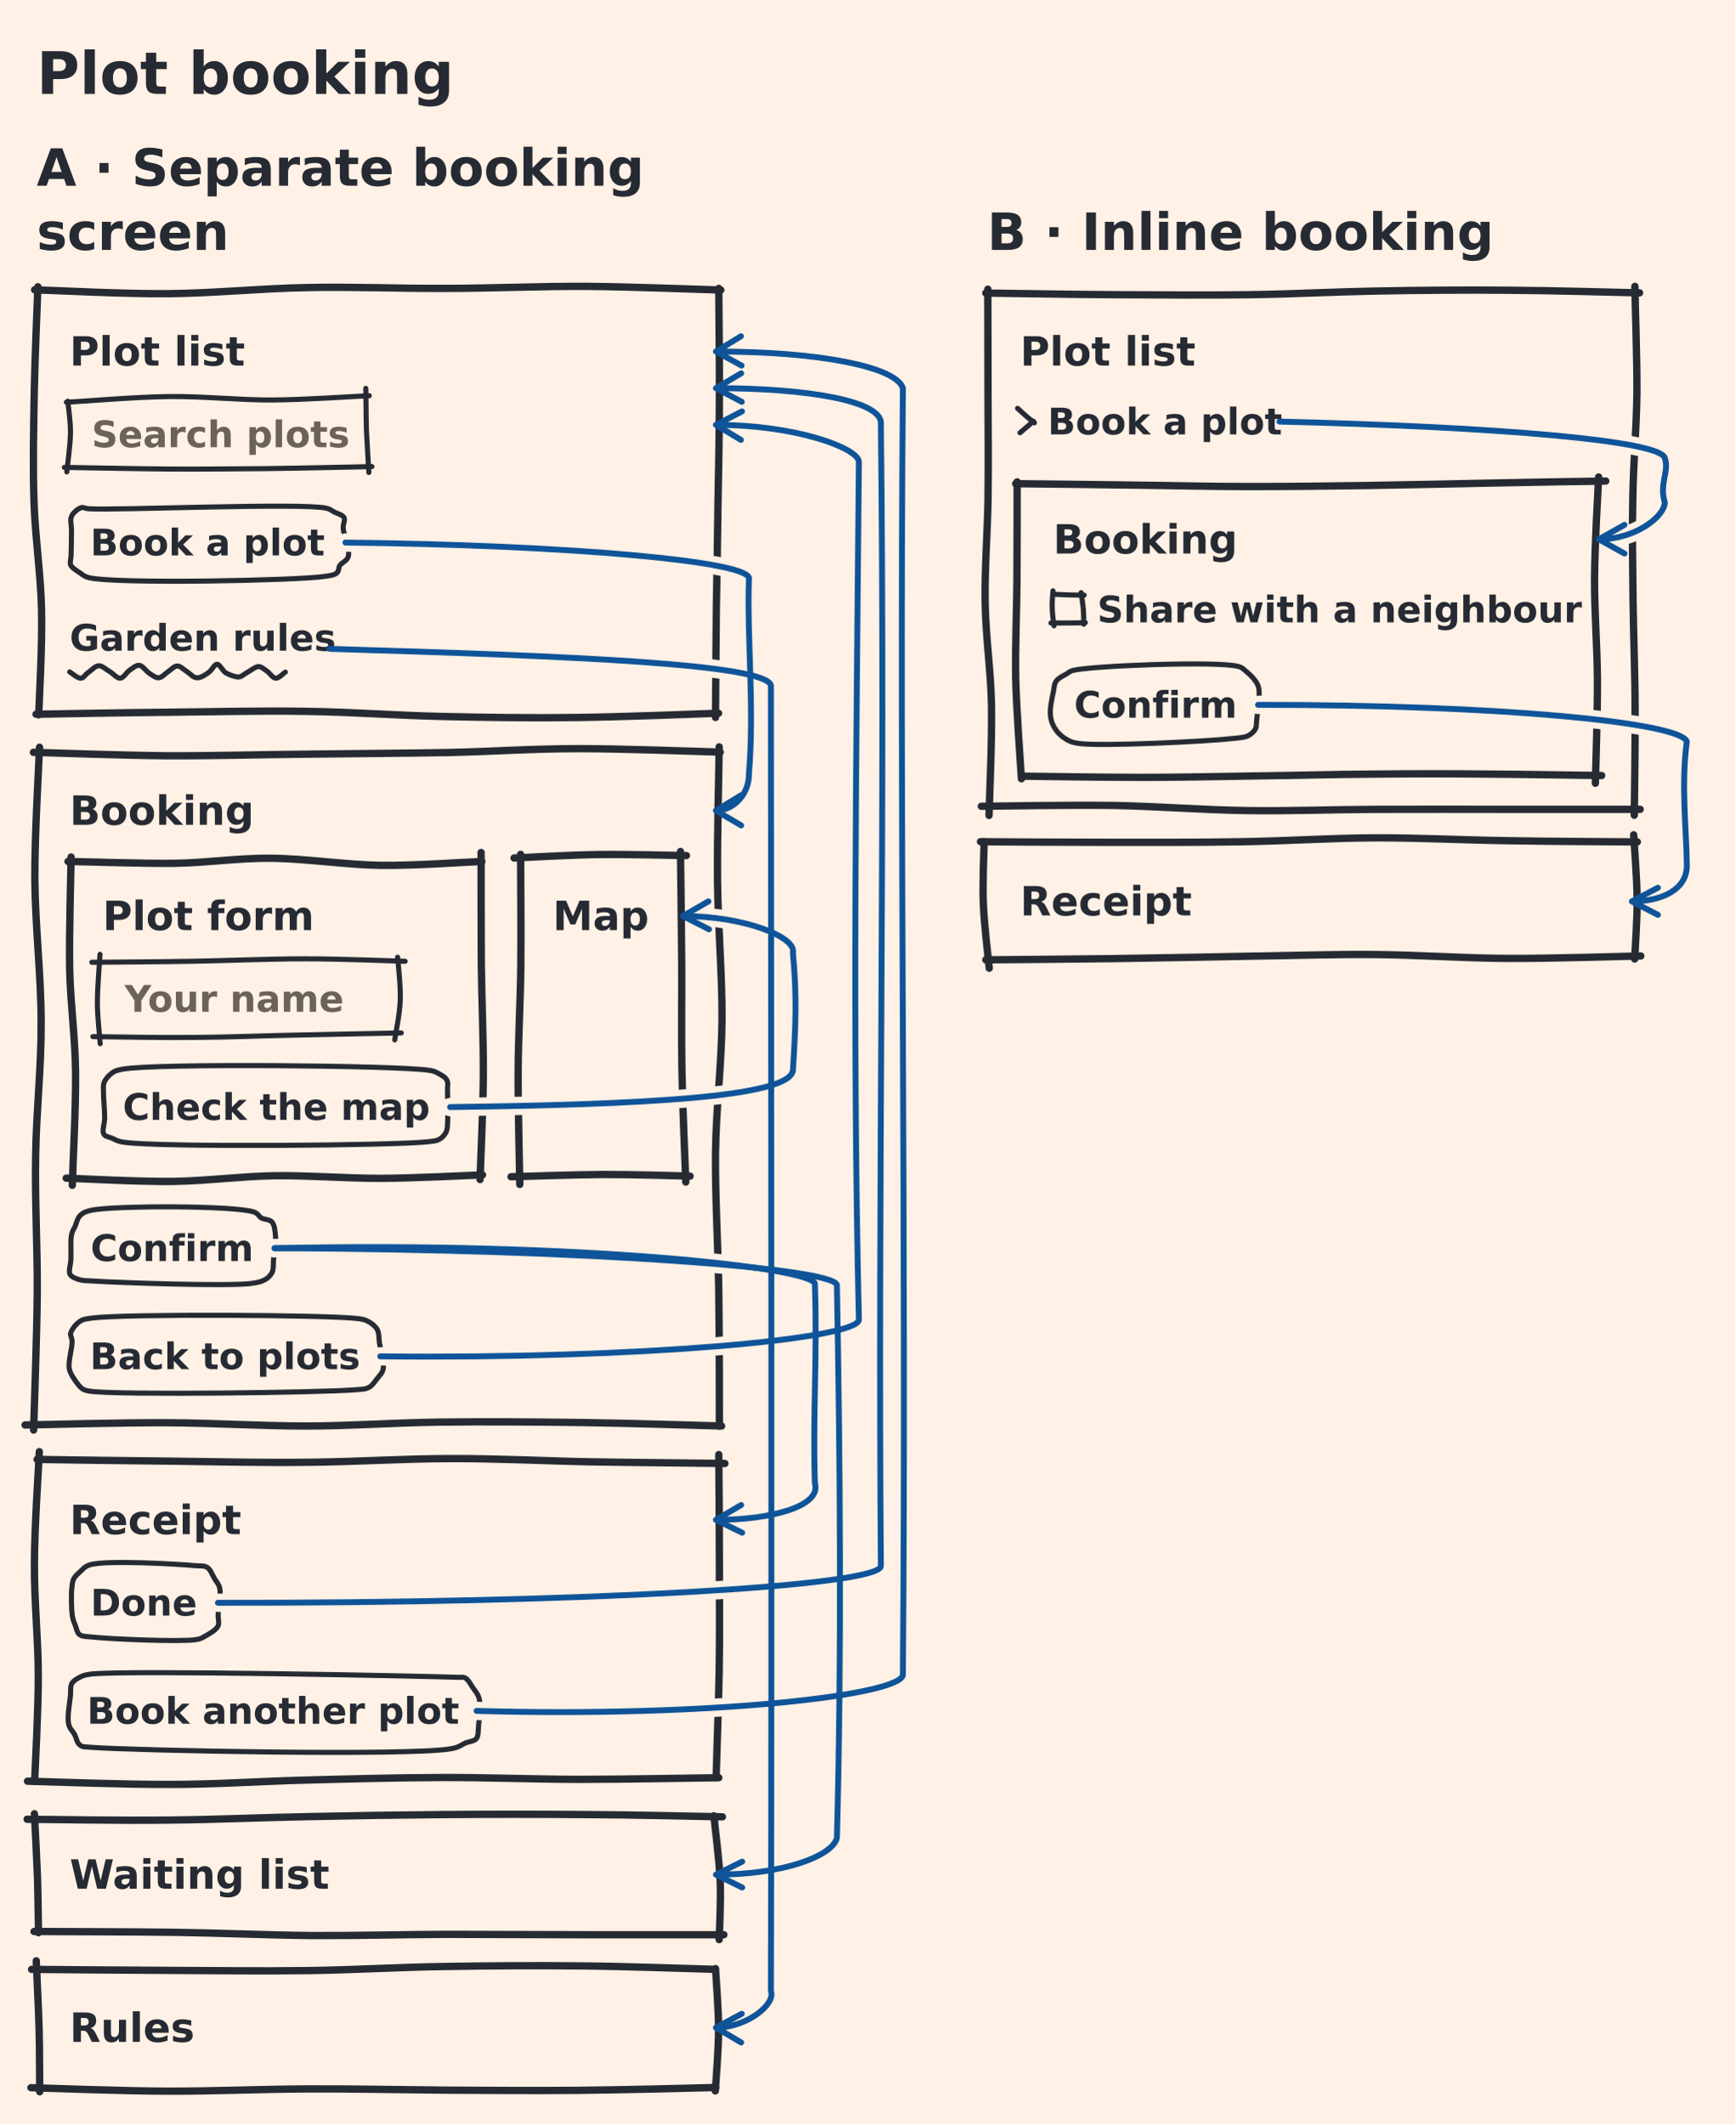
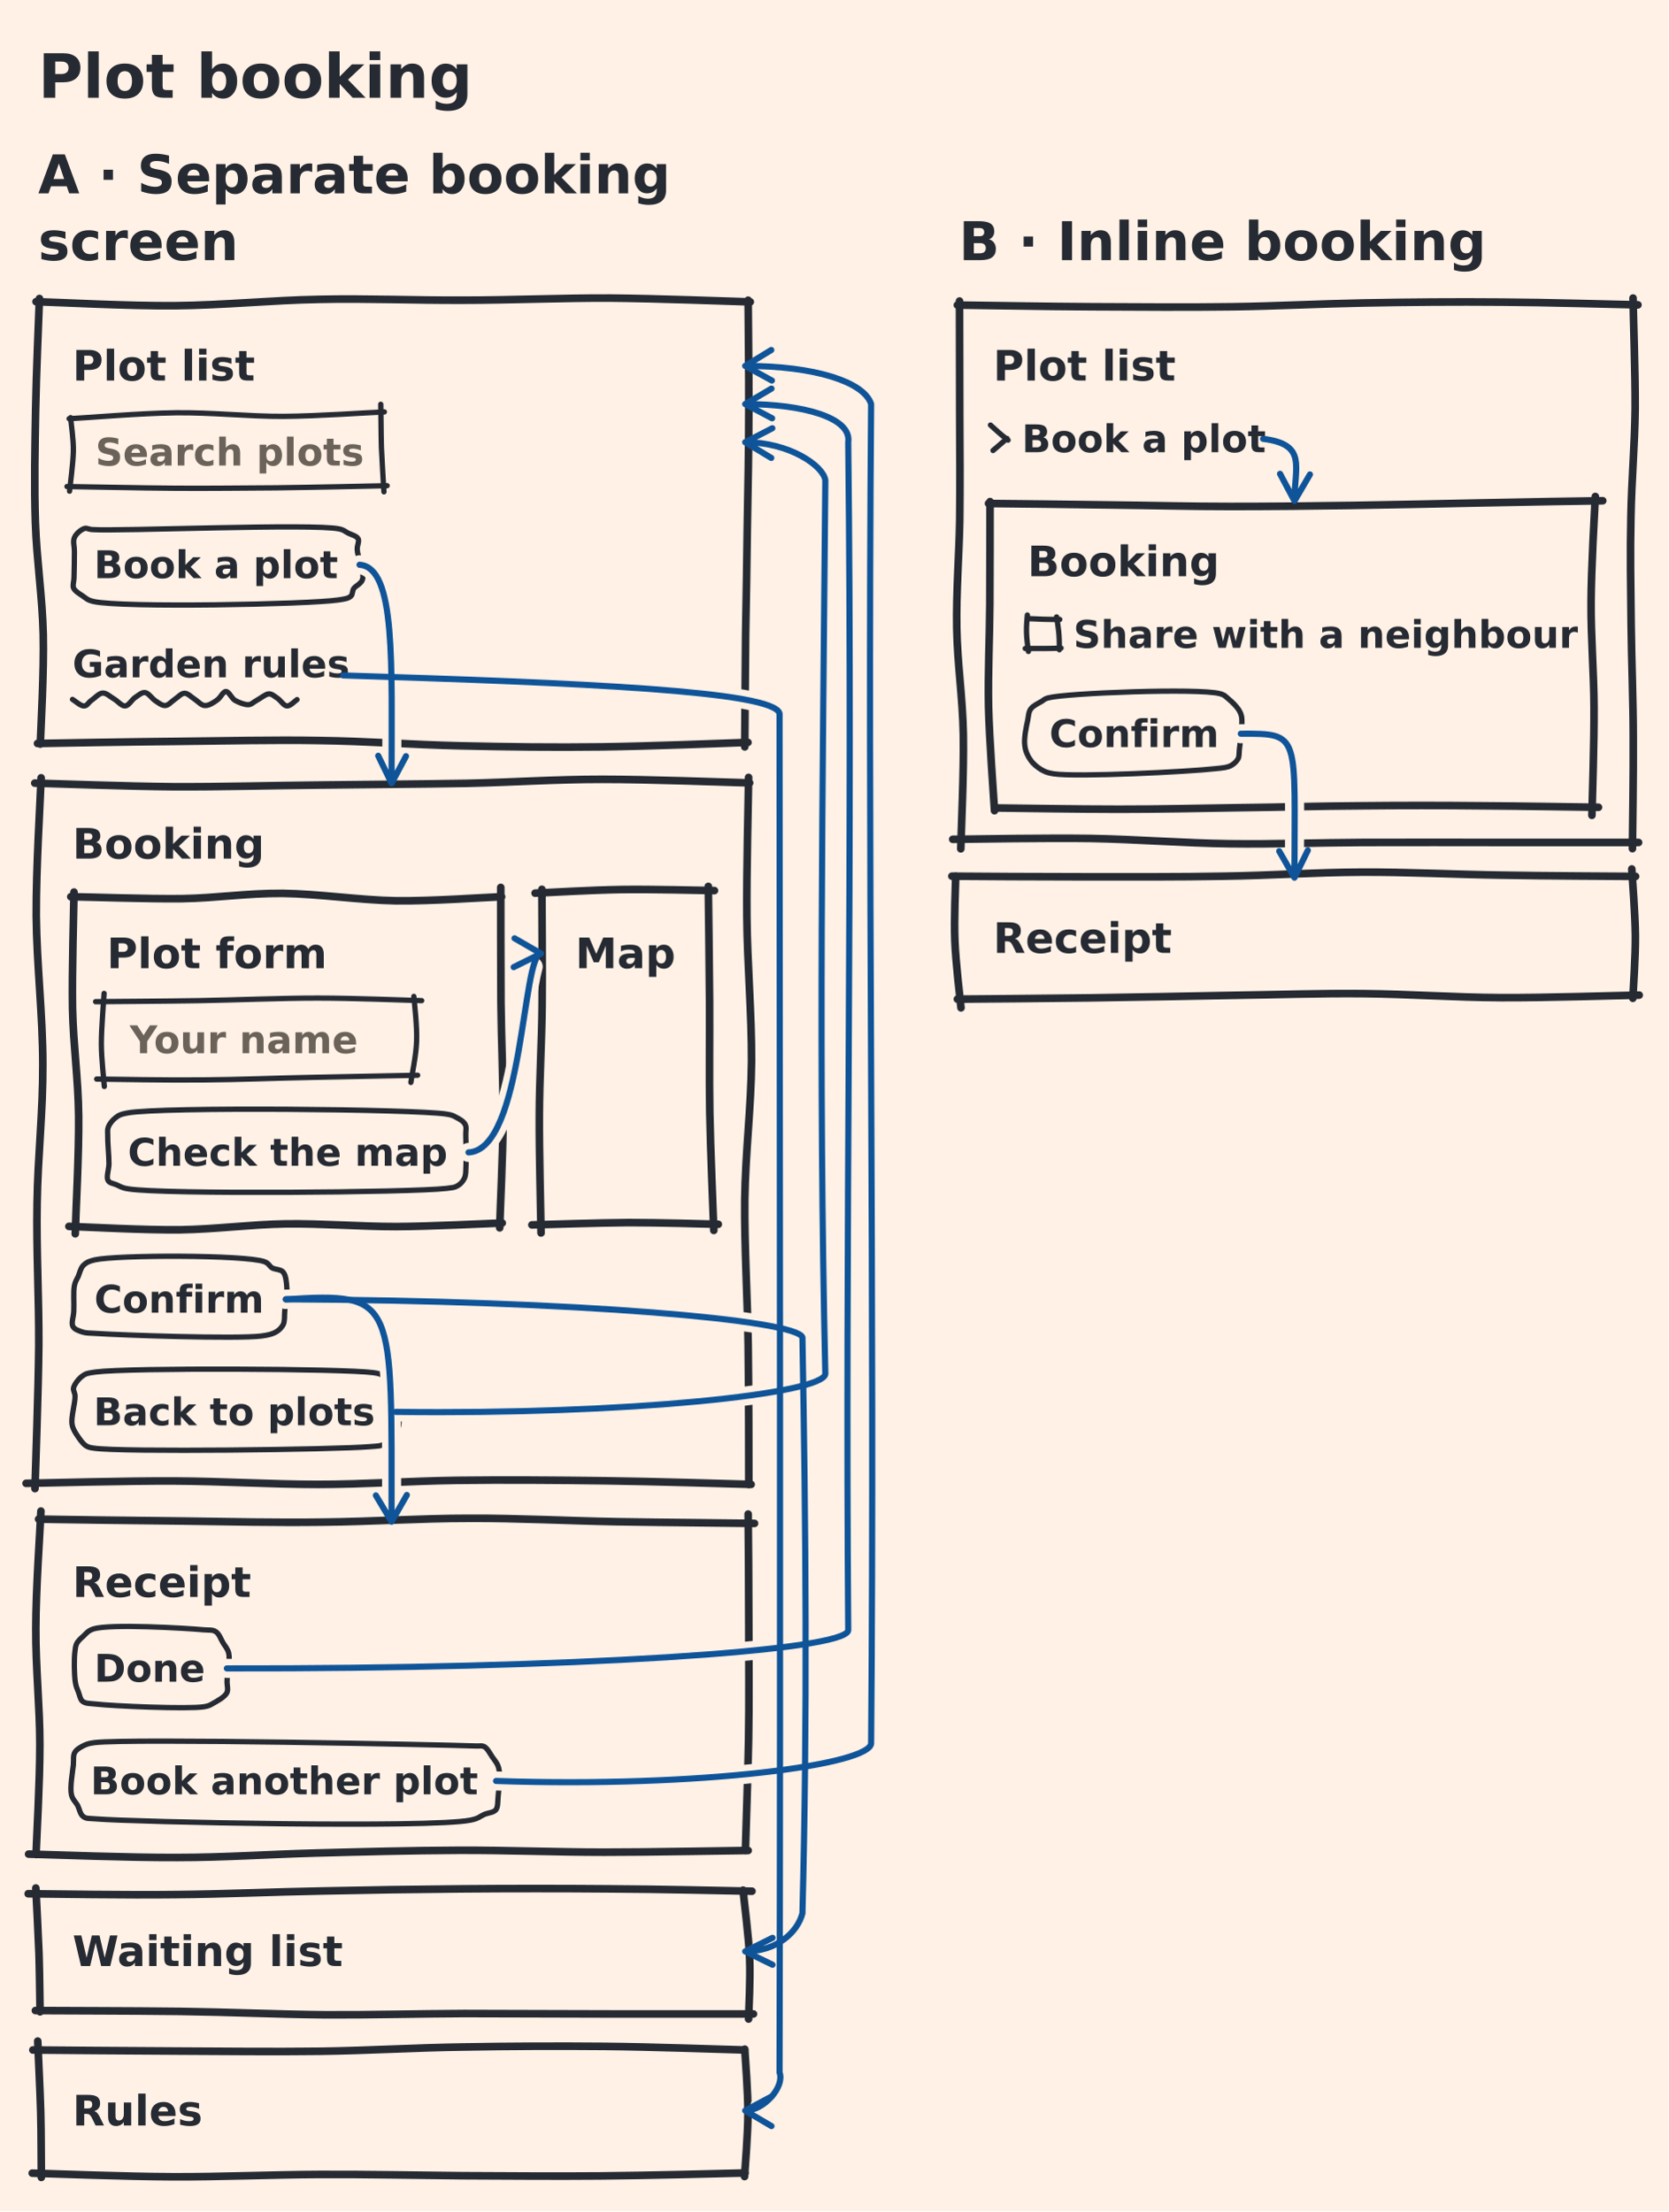
- <svg xmlns="http://www.w3.org/2000/svg" viewBox="-18.0 -144.0 852.0 1043.0" width="852.0" height="1043.0" role="img">
-   <rect x="-18.0" y="-144.0" width="852.0" height="1043.0" fill="#fff1e5" />
+ <svg xmlns="http://www.w3.org/2000/svg" viewBox="-18.0 -144.0 787.0 1043.0" width="787.0" height="1043.0" role="img">
+   <rect x="-18.0" y="-144.0" width="787.0" height="1043.0" fill="#fff1e5" />
  <text text-anchor="start" font-family="'Atkinson Hyperlegible Next', Avenir, 'Segoe UI', Seravek, Ubuntu, Calibri, 'DejaVu Sans', sans-serif" font-size="28.8" font-weight="700" fill="#262a33">
    <tspan x="0.0" y="-97.9">Plot booking</tspan>
  </text>
  <g class="variant">
    <g class="place">
      <path d="M-1.0,-1.7 C9.9,-1.4 42.4,0.4 64.7,0.2 C86.9,0.0 110.1,-2.4 132.6,-2.8 C155.2,-3.3 177.2,-2.3 200.1,-2.4 C223.0,-2.4 247.2,-3.5 269.9,-3.4 C292.5,-3.2 324.9,-1.9 335.9,-1.6 M334.9,-2.4 C334.9,6.4 335.3,32.3 335.2,50.1 C335.2,67.9 334.8,87.1 334.5,104.6 C334.3,122.2 334.0,138.1 333.7,155.4 C333.5,172.7 333.4,199.5 333.3,208.3 M334.8,206.2 C323.3,206.6 288.4,208.0 265.8,208.3 C243.1,208.6 221.2,208.3 199.0,207.8 C176.8,207.3 154.9,205.6 132.7,205.3 C110.6,204.9 88.5,205.5 66.3,205.7 C44.1,205.9 10.8,206.5 -0.3,206.7 M1.0,207.0 C1.3,198.4 2.8,172.7 2.4,155.3 C2.0,137.9 -0.7,120.2 -1.3,102.6 C-1.9,85.0 -1.5,67.1 -1.2,49.5 C-0.9,31.8 0.3,5.6 0.6,-3.2" fill="none" stroke="#262a33" stroke-width="3.6" stroke-linecap="round" stroke-linejoin="round" />
    </g>
    <g class="affordance">
      <path d="M14.6,53.5 C23.0,53.1 48.1,50.9 65.0,50.7 C81.8,50.5 99.5,52.5 115.8,52.4 C132.2,52.3 155.4,50.6 163.3,50.3 M161.6,46.7 C161.7,50.1 161.7,60.1 161.9,67.0 C162.2,73.9 162.9,84.5 163.1,88.0 M164.6,85.1 C155.9,85.3 128.9,85.9 112.3,86.1 C95.7,86.2 81.6,86.4 65.2,86.3 C48.7,86.2 22.2,85.6 13.6,85.5 M14.8,87.7 C15.1,84.6 16.5,74.6 16.6,68.8 C16.7,63.0 15.5,55.7 15.3,53.0" fill="none" stroke="#262a33" stroke-width="2.5" stroke-linecap="round" stroke-linejoin="round" />
    </g>
    <g class="affordance">
      <path d="M17.1,116.1 C17.1,113.6 16.3,111.4 17.1,109.6 C17.8,107.8 20.2,105.8 21.8,105.3 C23.1,104.9 23.5,105.7 25.7,105.8 C37.6,106.7 129.8,102.8 142.0,105.5 C144.4,106.0 144.7,106.7 146.1,107.4 C147.7,108.2 150.2,108.8 150.9,110.1 C151.6,111.4 150.4,113.1 150.5,115.2 C150.6,118.7 154.0,126.1 153.0,129.3 C152.4,131.4 149.7,132.3 148.8,133.7 C148.1,134.9 148.4,136.4 147.5,137.2 C146.3,138.3 144.9,138.5 141.6,139.0 C127.4,141.1 39.2,142.8 26.0,139.7 C23.1,139.0 22.6,138.2 21.0,137.1 C19.5,136.1 17.4,134.9 16.7,133.4 C16.2,132.0 16.8,130.7 16.9,128.8 C17.0,125.6 17.1,119.6 17.1,116.1 Z" fill="none" stroke="#262a33" stroke-width="2.5" stroke-linecap="round" stroke-linejoin="round" />
    </g>
    <g class="affordance">
      <path d="M16.2,185.9 C17.1,186.4 20.0,189.0 21.5,189.0 C23.1,189.1 23.7,187.3 25.2,186.3 C26.7,185.3 28.7,183.0 30.4,182.9 C32.2,182.8 34.0,184.7 35.8,185.7 C37.5,186.7 39.4,189.1 41.0,189.0 C42.7,188.9 44.1,186.2 45.6,185.1 C47.2,184.1 48.9,182.4 50.5,182.7 C52.0,182.9 53.6,185.4 55.2,186.5 C56.7,187.5 58.4,188.9 60.0,188.8 C61.5,188.7 62.9,186.9 64.4,185.9 C65.9,184.9 67.5,183.0 69.1,183.0 C70.6,183.0 72.2,184.8 73.8,185.8 C75.4,186.8 76.9,188.8 78.7,188.8 C80.5,188.9 82.8,187.4 84.4,186.2 C86.1,185.1 87.2,182.1 88.6,182.2 C90.0,182.2 91.2,185.4 92.9,186.4 C94.7,187.4 97.3,188.4 99.0,188.4 C100.7,188.4 101.6,187.1 103.2,186.3 C104.9,185.4 107.1,183.5 108.7,183.3 C110.3,183.2 111.5,184.5 112.9,185.4 C114.4,186.4 115.9,189.0 117.4,189.0 C118.9,189.1 121.3,186.5 122.1,186.0" fill="none" stroke="#262a33" stroke-width="2.5" stroke-linecap="round" stroke-linejoin="round" />
    </g>
    <g class="place">
      <path d="M-1.6,225.4 C9.3,225.7 41.4,226.9 63.9,227.1 C86.3,227.2 110.1,226.5 133.1,226.3 C156.2,226.0 180.0,225.9 202.2,225.5 C224.4,225.0 243.9,223.6 266.1,223.6 C288.4,223.6 324.0,225.0 335.6,225.3 M335.1,222.7 C335.0,233.7 334.1,266.3 334.3,288.6 C334.5,310.9 336.6,334.2 336.5,356.5 C336.3,378.7 333.6,399.7 333.3,422.0 C333.1,444.3 334.6,467.9 334.9,490.3 C335.2,512.7 335.2,545.3 335.2,556.3 M336.3,556.2 C324.8,555.9 290.6,554.8 267.4,554.5 C244.3,554.2 219.9,554.0 197.4,554.3 C174.8,554.6 154.3,556.2 132.1,556.2 C109.8,556.2 87.1,554.7 64.1,554.6 C41.1,554.5 5.9,555.5 -5.7,555.7 M-1.5,558.2 C-1.2,546.8 0.1,512.8 0.3,490.3 C0.4,467.9 -0.9,445.7 -0.5,423.6 C-0.2,401.6 2.3,380.6 2.2,358.0 C2.2,335.4 -0.7,310.5 -0.9,288.0 C-1.0,265.4 1.0,233.8 1.4,222.9" fill="none" stroke="#262a33" stroke-width="3.6" stroke-linecap="round" stroke-linejoin="round" />
    </g>
    <g class="place">
      <path d="M15.4,279.0 C24.2,279.1 51.3,280.1 67.9,279.9 C84.6,279.6 98.4,277.3 115.2,277.4 C132.0,277.6 151.5,280.6 168.8,280.9 C186.0,281.1 210.3,279.3 218.6,279.0 M218.2,274.6 C218.2,283.7 218.2,310.8 218.3,329.0 C218.5,347.2 219.4,366.2 219.3,383.9 C219.2,401.6 217.9,426.7 217.7,435.2 M218.9,432.9 C210.6,433.2 185.9,434.5 168.9,434.6 C151.9,434.6 133.9,433.1 116.9,433.3 C100.0,433.6 84.2,435.8 67.2,436.1 C50.1,436.3 23.3,434.8 14.5,434.5 M17.5,438.0 C17.7,428.7 19.3,400.1 19.1,382.4 C18.9,364.7 16.6,349.3 16.2,331.7 C15.9,314.1 16.8,285.9 16.9,276.8" fill="none" stroke="#262a33" stroke-width="3.6" stroke-linecap="round" stroke-linejoin="round" />
    </g>
    <g class="affordance">
      <path d="M27.1,328.5 C35.3,328.4 58.8,328.3 76.2,328.0 C93.7,327.7 114.3,326.8 131.8,326.8 C149.2,326.8 172.7,327.8 180.9,328.0 M177.2,326.0 C177.5,329.5 178.8,340.4 178.5,347.2 C178.3,354.0 176.2,363.3 175.8,366.6 M179.0,363.2 C170.7,363.4 146.2,363.8 129.4,364.2 C112.5,364.5 94.9,365.3 77.9,365.4 C60.9,365.6 36.0,365.1 27.6,365.0 M31.2,368.5 C31.0,365.1 29.8,355.5 29.8,348.2 C29.8,340.9 30.9,328.5 31.1,324.6" fill="none" stroke="#262a33" stroke-width="2.5" stroke-linecap="round" stroke-linejoin="round" />
    </g>
    <g class="affordance">
      <path d="M32.8,391.5 C32.8,389.8 32.6,388.9 33.1,387.6 C33.7,386.0 35.2,384.2 36.7,383.1 C38.1,382.0 38.9,381.6 42.1,381.0 C58.0,378.0 177.4,379.2 192.4,381.5 C195.1,381.9 195.6,382.2 197.1,383.0 C198.6,383.8 200.7,384.9 201.4,386.4 C202.2,387.8 201.6,389.4 201.7,391.6 C201.8,395.1 202.0,402.2 201.8,405.9 C201.7,408.3 201.8,410.1 201.1,411.7 C200.4,413.2 199.3,414.5 197.9,415.3 C196.5,416.2 195.5,416.2 192.4,416.6 C176.4,418.5 58.8,419.5 42.5,416.8 C39.2,416.3 38.5,415.5 36.8,414.8 C35.3,414.2 33.7,414.1 33.0,412.9 C32.0,411.3 33.3,408.0 33.4,405.0 C33.4,401.1 32.7,394.7 32.8,391.5 Z" fill="none" stroke="#262a33" stroke-width="2.5" stroke-linecap="round" stroke-linejoin="round" />
    </g>
    <g class="place">
      <path d="M234.4,277.3 C241.2,277.0 261.3,275.8 275.4,275.6 C289.5,275.4 311.8,276.0 319.0,276.1 M316.1,274.1 C316.2,283.2 316.6,310.8 316.7,328.6 C316.8,346.4 316.5,362.9 316.8,380.8 C317.1,398.8 318.4,427.1 318.7,436.4 M320.8,433.5 C313.7,433.3 293.2,432.7 278.5,432.7 C263.9,432.8 240.5,433.6 232.9,433.8 M237.2,437.6 C237.1,428.3 236.3,399.8 236.4,382.0 C236.5,364.2 237.5,348.3 237.7,330.5 C237.9,312.8 237.6,284.7 237.6,275.5" fill="none" stroke="#262a33" stroke-width="3.6" stroke-linecap="round" stroke-linejoin="round" />
    </g>
    <g class="affordance">
      <path d="M17.1,462.4 C17.5,460.5 18.2,459.5 18.9,458.1 C19.6,456.4 20.0,454.2 21.3,452.9 C22.6,451.6 23.7,451.0 26.6,450.3 C37.5,447.9 97.2,447.9 106.6,451.1 C108.9,451.9 109.0,453.3 110.4,454.1 C111.9,454.9 114.3,454.7 115.5,456.0 C116.9,457.6 117.1,460.8 117.3,463.5 C117.5,466.8 116.7,471.2 116.3,474.4 C116.1,476.8 116.4,479.1 115.6,480.8 C114.8,482.3 113.7,483.4 112.2,484.3 C110.4,485.3 108.9,485.7 105.4,486.2 C93.5,487.7 39.0,485.8 27.4,485.0 C24.0,484.8 22.7,484.9 20.8,484.3 C19.1,483.7 17.1,483.1 16.4,481.7 C15.5,480.1 16.7,477.2 16.8,474.5 C17.0,470.9 16.5,465.3 17.1,462.4 Z" fill="none" stroke="#262a33" stroke-width="2.5" stroke-linecap="round" stroke-linejoin="round" />
    </g>
    <g class="affordance">
      <path d="M17.4,514.6 C17.4,512.9 16.4,512.0 16.7,510.6 C17.2,508.8 19.2,506.2 21.0,505.0 C22.6,503.8 23.7,503.7 27.1,503.2 C42.5,501.1 144.3,501.6 158.1,503.5 C160.8,503.9 161.3,504.1 162.8,504.9 C164.4,505.7 166.2,507.1 167.2,508.8 C168.2,510.6 167.9,512.9 168.3,515.5 C168.9,519.1 170.8,525.3 170.1,528.4 C169.6,530.4 168.3,531.4 167.2,532.9 C166.0,534.4 164.9,536.3 163.2,537.2 C161.4,538.2 160.2,538.1 156.6,538.4 C140.7,539.8 38.7,541.1 26.2,539.1 C24.0,538.8 23.6,538.6 22.4,537.9 C21.0,536.9 19.7,535.0 18.6,533.4 C17.5,531.7 16.4,530.2 16.0,527.9 C15.4,524.5 17.5,517.8 17.4,514.6 Z" fill="none" stroke="#262a33" stroke-width="2.5" stroke-linecap="round" stroke-linejoin="round" />
    </g>
    <g class="place">
      <path d="M0.2,572.6 C11.6,572.8 46.7,573.3 69.1,573.5 C91.4,573.8 111.8,574.3 134.2,574.0 C156.6,573.8 180.4,572.2 203.4,572.2 C226.5,572.1 250.0,573.4 272.4,573.8 C294.8,574.2 326.9,574.4 337.9,574.6 M334.9,570.2 C335.0,579.0 335.2,605.3 335.2,623.0 C335.2,640.8 335.4,658.9 335.1,676.5 C334.8,694.2 333.8,720.2 333.6,729.0 M334.9,728.9 C323.6,729.0 289.9,729.7 267.1,729.7 C244.3,729.7 220.8,728.7 198.1,728.8 C175.4,728.9 153.0,729.5 130.8,730.1 C108.7,730.7 87.9,732.2 65.3,732.2 C42.8,732.3 7.2,730.9 -4.5,730.6 M-1.0,730.8 C-0.7,722.2 0.8,696.7 0.8,678.9 C0.8,661.2 -1.2,642.6 -1.1,624.2 C-1.1,605.9 0.9,578.1 1.3,568.8" fill="none" stroke="#262a33" stroke-width="3.6" stroke-linecap="round" stroke-linejoin="round" />
    </g>
    <g class="affordance">
      <path d="M17.3,635.4 C17.5,633.6 17.6,632.5 18.2,631.2 C18.9,630.0 20.0,628.9 21.2,627.9 C22.6,626.6 23.4,625.3 26.0,624.4 C33.9,621.9 69.5,624.0 78.1,624.8 C80.9,625.0 82.3,624.7 83.8,625.7 C85.4,626.7 86.2,629.3 87.3,631.1 C88.3,632.7 89.4,633.8 89.9,635.9 C90.6,639.1 89.2,645.4 89.1,648.8 C89.0,651.1 89.8,652.8 89.0,654.5 C88.0,656.5 84.5,658.4 82.5,659.5 C81.0,660.4 80.5,660.7 78.2,661.1 C70.5,662.3 35.6,660.8 26.9,659.8 C23.9,659.5 22.3,659.6 20.9,658.5 C19.8,657.6 19.6,655.7 19.0,654.2 C18.4,652.7 17.8,651.4 17.5,649.3 C17.0,645.9 16.9,638.6 17.3,635.4 Z" fill="none" stroke="#262a33" stroke-width="2.5" stroke-linecap="round" stroke-linejoin="round" />
    </g>
    <g class="affordance">
      <path d="M16.6,688.5 C16.8,686.1 16.4,684.1 17.3,682.6 C18.2,681.1 20.1,680.1 21.7,679.3 C23.3,678.6 23.8,678.4 26.7,678.0 C43.7,676.0 190.6,679.0 206.3,679.6 C208.6,679.7 209.1,679.3 210.4,679.9 C211.9,680.7 213.1,683.1 214.3,684.9 C215.5,686.6 216.8,688.0 217.3,690.3 C218.1,693.6 217.3,699.5 217.0,703.0 C216.7,705.6 217.0,708.2 215.9,709.7 C214.8,711.0 212.5,711.1 210.6,711.8 C208.5,712.7 207.7,713.9 203.8,714.6 C184.6,718.4 45.9,715.5 27.4,714.0 C23.9,713.7 22.7,714.0 21.3,712.9 C19.8,711.9 19.5,709.4 18.6,707.6 C17.6,705.9 16.2,704.8 15.7,702.6 C14.9,699.2 16.2,692.2 16.6,688.5 Z" fill="none" stroke="#262a33" stroke-width="2.5" stroke-linecap="round" stroke-linejoin="round" />
    </g>
    <g class="place">
      <path d="M-4.7,749.3 C6.9,749.4 41.7,750.0 64.8,749.7 C87.8,749.5 111.2,748.4 133.7,748.0 C156.2,747.5 177.0,747.2 199.7,747.0 C222.4,746.8 247.2,746.8 270.0,747.0 C292.9,747.1 325.6,747.9 336.7,748.1 M332.5,747.6 C333.0,753.0 335.2,769.6 335.6,779.8 C336.0,789.9 335.2,803.6 335.1,808.4 M337.4,806.0 C326.1,806.0 292.7,806.0 269.9,806.0 C247.2,806.0 223.4,805.8 201.0,805.8 C178.6,805.9 157.8,806.5 135.5,806.4 C113.1,806.2 89.8,805.1 67.0,804.8 C44.2,804.5 10.1,804.5 -1.3,804.4 M0.9,805.0 C0.8,800.5 0.7,787.6 0.4,777.8 C0.0,768.1 -0.8,751.8 -1.1,746.6" fill="none" stroke="#262a33" stroke-width="3.6" stroke-linecap="round" stroke-linejoin="round" />
    </g>
    <g class="place">
      <path d="M-2.5,823.0 C8.6,823.1 41.7,823.4 64.4,823.5 C87.0,823.6 110.5,823.9 133.2,823.6 C155.8,823.3 177.9,821.9 200.2,821.6 C222.6,821.2 244.8,821.1 267.0,821.3 C289.2,821.5 322.3,822.7 333.4,823.0 M333.3,822.6 C333.6,827.6 334.8,842.7 334.8,852.7 C334.8,862.7 333.5,877.7 333.2,882.7 M333.5,881.0 C322.1,881.3 287.6,882.2 265.4,882.4 C243.2,882.6 222.3,882.4 200.2,882.3 C178.0,882.1 155.3,881.6 132.5,881.7 C109.8,881.8 86.0,882.9 63.4,882.8 C40.9,882.7 8.3,881.4 -2.8,881.1 M1.5,883.1 C1.4,877.9 1.5,863.0 1.2,852.3 C0.9,841.6 0.0,824.4 -0.2,818.8" fill="none" stroke="#262a33" stroke-width="3.6" stroke-linecap="round" stroke-linejoin="round" />
    </g>
  </g>
  <g class="variant">
    <g class="place">
-       <path d="M466.0,-0.1 C476.6,0.0 508.1,0.6 529.7,0.7 C551.3,0.8 574.2,1.0 595.5,0.7 C616.8,0.4 636.5,-0.7 657.6,-1.1 C678.8,-1.5 701.1,-1.7 722.6,-1.5 C744.2,-1.4 776.3,-0.4 787.0,-0.2 M784.7,-3.4 C784.8,5.3 785.8,31.7 785.7,48.9 C785.5,66.0 784.0,82.6 783.7,99.5 C783.3,116.5 783.6,133.1 783.8,150.6 C784.0,168.1 784.8,186.8 784.8,204.4 C784.9,222.0 784.5,247.6 784.4,256.3 M787.3,253.4 C776.9,253.4 746.5,253.4 724.8,253.4 C703.0,253.4 678.6,253.3 656.8,253.4 C635.0,253.5 615.5,254.3 594.2,254.0 C572.9,253.7 550.6,251.9 528.9,251.5 C507.2,251.2 474.6,251.8 463.8,251.9 M467.6,256.4 C467.8,247.4 469.1,219.9 468.8,202.6 C468.5,185.2 466.0,169.1 465.7,152.3 C465.4,135.4 466.8,118.3 467.1,101.5 C467.3,84.7 467.2,68.6 467.1,51.4 C467.1,34.2 467.0,6.9 467.0,-2.0" fill="none" stroke="#262a33" stroke-width="3.6" stroke-linecap="round" stroke-linejoin="round" />
-     </g>
-     <g class="affordance">
-       <path d="M481.6,56.5 C482.3,57.1 484.2,58.9 485.6,60.1 C486.9,61.3 489.2,63.0 489.9,63.6 M489.4,62.8 C488.9,63.3 487.3,64.6 486.2,65.6 C485.1,66.5 483.4,68.0 482.8,68.5" fill="none" stroke="#262a33" stroke-width="2.5" stroke-linecap="round" stroke-linejoin="round" />
-     </g>
-     <g class="place">
-       <path d="M480.7,93.5 C490.4,93.6 519.9,93.9 538.9,94.2 C557.9,94.4 575.7,94.9 594.7,94.9 C613.7,94.9 633.0,94.7 652.8,94.4 C672.6,94.1 693.8,93.6 713.4,93.2 C733.0,92.8 760.9,92.3 770.4,92.2 M766.9,90.2 C766.5,98.5 765.0,123.5 764.9,140.0 C764.8,156.5 766.2,172.7 766.3,189.4 C766.4,206.2 765.5,232.1 765.3,240.6 M768.4,236.8 C759.2,236.7 731.8,236.2 713.1,236.1 C694.4,235.9 675.7,235.9 656.5,236.1 C637.3,236.2 617.1,236.8 598.0,237.0 C578.9,237.3 561.2,237.7 542.1,237.7 C523.0,237.7 493.2,237.2 483.4,237.1 M483.5,238.4 C483.0,230.2 481.1,205.4 480.7,189.2 C480.4,173.0 481.2,157.3 481.3,141.2 C481.4,125.1 481.4,100.7 481.4,92.6" fill="none" stroke="#262a33" stroke-width="3.6" stroke-linecap="round" stroke-linejoin="round" />
-     </g>
-     <g class="affordance">
-       <path d="M498.9,147.8 C500.2,147.8 503.9,148.0 506.5,148.1 C509.0,148.2 513.0,148.2 514.3,148.2 M512.8,147.0 C513.0,148.4 513.7,152.6 513.9,155.2 C514.1,157.8 514.1,161.3 514.1,162.5 M514.9,161.7 C513.5,161.8 509.4,161.9 506.5,161.9 C503.7,161.9 499.5,161.9 498.0,161.9 M499.5,163.3 C499.3,161.8 498.6,157.0 498.6,154.1 C498.5,151.2 498.9,147.4 499.0,146.1" fill="none" stroke="#262a33" stroke-width="2.5" stroke-linecap="round" stroke-linejoin="round" />
-     </g>
-     <g class="affordance">
-       <path d="M499.2,195.6 C499.6,193.4 499.6,191.7 500.7,190.3 C501.8,188.8 504.3,187.7 505.8,186.8 C506.9,186.1 507.0,185.7 508.8,185.2 C517.3,182.9 579.9,180.5 589.8,183.2 C592.2,183.8 592.6,184.7 594.0,185.8 C595.6,187.1 597.7,189.2 598.7,190.8 C599.4,192.0 599.8,192.7 600.1,194.3 C600.6,197.6 599.4,206.1 599.0,209.6 C598.8,211.5 599.0,212.7 598.4,213.9 C597.7,215.2 596.5,216.3 595.1,217.1 C593.2,218.1 591.4,218.2 587.5,218.6 C575.4,220.0 522.1,222.7 511.3,221.0 C508.2,220.5 507.3,220.0 505.5,219.0 C503.7,217.9 501.8,216.4 500.5,214.5 C499.1,212.6 498.1,210.3 497.8,207.7 C497.3,204.3 498.5,198.8 499.2,195.6 Z" fill="none" stroke="#262a33" stroke-width="2.5" stroke-linecap="round" stroke-linejoin="round" />
-     </g>
-     <g class="place">
-       <path d="M463.4,269.3 C474.0,269.4 505.8,269.6 527.2,269.6 C548.6,269.6 570.2,269.7 591.7,269.3 C613.3,269.0 634.7,267.5 656.5,267.4 C678.2,267.3 700.7,268.5 722.3,268.8 C743.8,269.2 775.3,269.3 785.9,269.4 M784.1,265.9 C784.4,271.1 785.7,287.1 785.8,297.2 C785.9,307.4 784.8,322.0 784.6,326.9 M787.6,325.4 C776.7,325.6 744.0,326.7 722.4,326.6 C700.7,326.5 678.6,324.9 657.6,324.7 C636.6,324.5 617.8,325.2 596.3,325.5 C574.8,325.9 550.4,326.4 528.7,326.7 C507.0,327.0 476.5,327.2 466.0,327.3 M467.7,331.4 C467.2,326.1 465.2,310.1 464.8,299.7 C464.4,289.4 465.1,274.3 465.2,269.2" fill="none" stroke="#262a33" stroke-width="3.6" stroke-linecap="round" stroke-linejoin="round" />
-     </g>
-   </g>
-   <g class="halo">
-     <path d="M151.6,122.4 C260.2,123.6 352.4,131.6 349.7,140.4 C348.7,169.2 352.5,203.4 349.7,236.0 C349.8,242.9 346.0,249.3 340.5,252.2" fill="none" stroke="#fff1e5" stroke-width="9.0" stroke-linecap="round" stroke-linejoin="round" />
-   </g>
-   <g class="halo">
-     <path d="M143.9,174.6 C262.0,178.1 358.3,182.0 360.5,192.6 C360.6,408.7 361.0,621.5 360.5,833.6 C362.6,839.3 352.7,848.1 340.6,850.8" fill="none" stroke="#fff1e5" stroke-width="9.0" stroke-linecap="round" stroke-linejoin="round" />
-   </g>
-   <g class="halo">
-     <path d="M203.0,399.6 C296.8,398.4 369.8,394.8 371.3,381.6 C372.7,359.5 373.3,345.2 371.3,323.8 C372.9,316.6 351.1,307.4 324.5,306.0" fill="none" stroke="#fff1e5" stroke-width="9.0" stroke-linecap="round" stroke-linejoin="round" />
-   </g>
-   <g class="halo">
-     <path d="M116.8,468.9 C265.6,465.5 385.7,478.7 382.1,486.9 C383.3,522.2 381.0,551.0 382.1,584.3 C385.2,594.7 364.6,601.1 340.7,602.2" fill="none" stroke="#fff1e5" stroke-width="9.0" stroke-linecap="round" stroke-linejoin="round" />
-   </g>
-   <g class="halo">
-     <path d="M116.8,468.9 C272.3,469.5 390.8,478.7 392.9,486.9 C394.5,575.6 395.3,667.2 392.9,758.5 C390.8,766.8 369.8,775.1 340.7,776.3" fill="none" stroke="#fff1e5" stroke-width="9.0" stroke-linecap="round" stroke-linejoin="round" />
-   </g>
-   <g class="halo">
-     <path d="M168.7,522.0 C296.6,523.4 403.6,513.4 403.7,504.0 C400.4,361.6 402.5,225.1 403.7,82.6 C402.9,76.2 376.0,66.0 340.7,64.7" fill="none" stroke="#fff1e5" stroke-width="9.0" stroke-linecap="round" stroke-linejoin="round" />
-   </g>
-   <g class="halo">
-     <path d="M89.0,643.0 C268.8,643.3 414.0,634.8 414.5,625.0 C413.0,439.4 416.7,254.4 414.5,64.6 C416.1,53.4 382.2,47.3 340.7,46.6" fill="none" stroke="#fff1e5" stroke-width="9.0" stroke-linecap="round" stroke-linejoin="round" />
-   </g>
-   <g class="halo">
-     <path d="M216.0,696.1 C330.6,699.4 426.2,688.3 425.3,678.1 C427.1,465.3 423.5,259.3 425.3,46.6 C422.1,36.6 387.7,29.3 340.7,28.6" fill="none" stroke="#fff1e5" stroke-width="9.0" stroke-linecap="round" stroke-linejoin="round" />
-   </g>
-   <g class="halo">
-     <path d="M610.2,63.0 C717.6,65.6 798.1,72.4 799.4,81.0 C801.7,87.5 796.5,93.4 799.4,102.8 C799.1,108.8 788.6,117.9 774.2,120.2" fill="none" stroke="#fff1e5" stroke-width="9.0" stroke-linecap="round" stroke-linejoin="round" />
-   </g>
-   <g class="halo">
-     <path d="M599.7,202.1 C719.2,202.0 807.0,210.8 810.2,220.1 C807.3,241.4 810.0,262.9 810.2,280.6 C810.5,290.7 801.9,296.5 790.4,298.1" fill="none" stroke="#fff1e5" stroke-width="9.0" stroke-linecap="round" stroke-linejoin="round" />
+       <path d="M433.6,-0.1 C444.2,0.0 475.7,0.6 497.3,0.7 C518.9,0.8 541.8,1.0 563.1,0.7 C584.4,0.4 604.1,-0.7 625.2,-1.1 C646.4,-1.5 668.7,-1.7 690.2,-1.5 C711.8,-1.4 743.9,-0.4 754.6,-0.2 M752.3,-3.4 C752.4,5.3 753.4,31.7 753.3,48.9 C753.1,66.0 751.6,82.6 751.3,99.5 C750.9,116.5 751.2,133.1 751.4,150.6 C751.6,168.1 752.4,186.8 752.4,204.4 C752.5,222.0 752.1,247.6 752.0,256.3 M754.9,253.4 C744.5,253.4 714.1,253.4 692.4,253.4 C670.6,253.4 646.2,253.3 624.4,253.4 C602.6,253.5 583.1,254.3 561.8,254.0 C540.5,253.7 518.2,251.9 496.5,251.5 C474.8,251.2 442.2,251.8 431.4,251.9 M435.2,256.4 C435.4,247.4 436.7,219.9 436.4,202.6 C436.1,185.2 433.6,169.1 433.3,152.3 C433.0,135.4 434.4,118.3 434.7,101.5 C434.9,84.7 434.8,68.6 434.7,51.4 C434.7,34.2 434.6,6.9 434.6,-2.0" fill="none" stroke="#262a33" stroke-width="3.6" stroke-linecap="round" stroke-linejoin="round" />
+     </g>
+     <g class="affordance">
+       <path d="M449.2,56.5 C449.9,57.1 451.8,58.9 453.2,60.1 C454.5,61.3 456.8,63.0 457.5,63.6 M457.0,62.8 C456.5,63.3 454.9,64.6 453.8,65.6 C452.7,66.5 451.0,68.0 450.4,68.5" fill="none" stroke="#262a33" stroke-width="2.5" stroke-linecap="round" stroke-linejoin="round" />
+     </g>
+     <g class="place">
+       <path d="M448.3,93.5 C458.0,93.6 487.5,93.9 506.5,94.2 C525.5,94.4 543.3,94.9 562.3,94.9 C581.3,94.9 600.6,94.7 620.4,94.4 C640.2,94.1 661.4,93.6 681.0,93.2 C700.6,92.8 728.5,92.3 738.0,92.2 M734.5,90.2 C734.1,98.5 732.6,123.5 732.5,140.0 C732.4,156.5 733.8,172.7 733.9,189.4 C734.0,206.2 733.1,232.1 732.9,240.6 M736.0,236.8 C726.8,236.7 699.4,236.2 680.7,236.1 C662.0,235.9 643.3,235.9 624.1,236.1 C604.9,236.2 584.7,236.8 565.6,237.0 C546.5,237.3 528.8,237.7 509.7,237.7 C490.6,237.7 460.8,237.2 451.0,237.1 M451.1,238.4 C450.6,230.2 448.7,205.4 448.3,189.2 C448.0,173.0 448.8,157.3 448.9,141.2 C449.0,125.1 449.0,100.7 449.0,92.6" fill="none" stroke="#262a33" stroke-width="3.6" stroke-linecap="round" stroke-linejoin="round" />
+     </g>
+     <g class="affordance">
+       <path d="M466.5,147.8 C467.8,147.8 471.5,148.0 474.1,148.1 C476.6,148.2 480.6,148.2 481.9,148.2 M480.4,147.0 C480.6,148.4 481.3,152.6 481.5,155.2 C481.7,157.8 481.7,161.3 481.7,162.5 M482.5,161.7 C481.1,161.8 477.0,161.9 474.1,161.9 C471.3,161.9 467.1,161.9 465.6,161.9 M467.1,163.3 C466.9,161.8 466.2,157.0 466.2,154.1 C466.1,151.2 466.5,147.4 466.6,146.1" fill="none" stroke="#262a33" stroke-width="2.5" stroke-linecap="round" stroke-linejoin="round" />
+     </g>
+     <g class="affordance">
+       <path d="M466.8,195.6 C467.2,193.4 467.2,191.7 468.3,190.3 C469.4,188.8 471.9,187.7 473.4,186.8 C474.5,186.1 474.6,185.7 476.4,185.2 C484.9,182.9 547.5,180.5 557.4,183.2 C559.8,183.8 560.2,184.7 561.6,185.8 C563.2,187.1 565.3,189.2 566.3,190.8 C567.0,192.0 567.4,192.7 567.7,194.3 C568.2,197.6 567.0,206.1 566.6,209.6 C566.4,211.5 566.6,212.7 566.0,213.9 C565.3,215.2 564.1,216.3 562.7,217.1 C560.8,218.1 559.0,218.2 555.1,218.6 C543.0,220.0 489.7,222.7 478.9,221.0 C475.8,220.5 474.9,220.0 473.1,219.0 C471.3,217.9 469.4,216.4 468.1,214.5 C466.7,212.6 465.7,210.3 465.4,207.7 C464.9,204.3 466.1,198.8 466.8,195.6 Z" fill="none" stroke="#262a33" stroke-width="2.5" stroke-linecap="round" stroke-linejoin="round" />
+     </g>
+     <g class="place">
+       <path d="M431.0,269.3 C441.6,269.4 473.4,269.6 494.8,269.6 C516.2,269.6 537.8,269.7 559.3,269.3 C580.9,269.0 602.3,267.5 624.1,267.4 C645.8,267.3 668.3,268.5 689.9,268.8 C711.4,269.2 742.9,269.3 753.5,269.4 M751.7,265.9 C752.0,271.1 753.3,287.1 753.4,297.2 C753.5,307.4 752.4,322.0 752.2,326.9 M755.2,325.4 C744.3,325.6 711.6,326.7 690.0,326.6 C668.3,326.5 646.2,324.9 625.2,324.7 C604.2,324.5 585.4,325.2 563.9,325.5 C542.4,325.9 518.0,326.4 496.3,326.7 C474.6,327.0 444.1,327.2 433.6,327.3 M435.3,331.4 C434.8,326.1 432.8,310.1 432.4,299.7 C432.0,289.4 432.7,274.3 432.8,269.2" fill="none" stroke="#262a33" stroke-width="3.6" stroke-linecap="round" stroke-linejoin="round" />
+     </g>
+   </g>
+   <g class="halo">
+     <path d="M151.6,122.4 C168.1,123.5 166.9,164.8 166.8,218.2" fill="none" stroke="#fff1e5" stroke-width="9.0" stroke-linecap="round" stroke-linejoin="round" />
+   </g>
+   <g class="halo">
+     <path d="M143.9,174.6 C256.1,178.1 347.5,182.0 349.7,192.6 C349.8,408.7 350.2,621.5 349.7,833.6 C351.5,838.6 346.7,846.1 340.4,849.6" fill="none" stroke="#fff1e5" stroke-width="9.0" stroke-linecap="round" stroke-linejoin="round" />
+   </g>
+   <g class="halo">
+     <path d="M203.0,399.6 C225.0,398.6 227.8,332.7 233.5,312.0" fill="none" stroke="#fff1e5" stroke-width="9.0" stroke-linecap="round" stroke-linejoin="round" />
+   </g>
+   <g class="halo">
+     <path d="M116.8,468.9 C167.8,465.6 166.8,468.7 166.7,566.5" fill="none" stroke="#fff1e5" stroke-width="9.0" stroke-linecap="round" stroke-linejoin="round" />
+   </g>
+   <g class="halo">
+     <path d="M116.8,468.9 C254.4,469.5 358.4,478.7 360.5,486.9 C362.1,575.6 362.9,667.2 360.5,758.5 C358.6,765.9 351.5,773.4 340.6,775.7" fill="none" stroke="#fff1e5" stroke-width="9.0" stroke-linecap="round" stroke-linejoin="round" />
+   </g>
+   <g class="halo">
+     <path d="M168.7,522.0 C278.7,523.4 371.2,513.4 371.3,504.0 C368.0,361.6 370.1,225.1 371.3,82.6 C370.6,76.6 358.0,67.2 340.7,65.0" fill="none" stroke="#fff1e5" stroke-width="9.0" stroke-linecap="round" stroke-linejoin="round" />
+   </g>
+   <g class="halo">
+     <path d="M89.0,643.0 C250.9,643.3 381.6,634.8 382.1,625.0 C380.6,439.4 384.3,254.4 382.1,64.6 C383.7,53.9 364.4,47.7 340.7,46.7" fill="none" stroke="#fff1e5" stroke-width="9.0" stroke-linecap="round" stroke-linejoin="round" />
+   </g>
+   <g class="halo">
+     <path d="M216.0,696.1 C312.7,699.4 393.8,688.3 392.9,678.1 C394.7,465.3 391.1,259.3 392.9,46.6 C389.8,36.9 369.7,29.7 340.7,28.7" fill="none" stroke="#fff1e5" stroke-width="9.0" stroke-linecap="round" stroke-linejoin="round" />
+   </g>
+   <g class="halo">
+     <path d="M577.8,63.0 C595.4,65.2 593.8,73.0 592.9,85.1" fill="none" stroke="#fff1e5" stroke-width="9.0" stroke-linecap="round" stroke-linejoin="round" />
+   </g>
+   <g class="halo">
+     <path d="M567.3,202.1 C594.7,202.0 592.7,202.0 592.6,262.8" fill="none" stroke="#fff1e5" stroke-width="9.0" stroke-linecap="round" stroke-linejoin="round" />
  </g>
  <g class="text">
    <text text-anchor="start" font-family="'Atkinson Hyperlegible Next', Avenir, 'Segoe UI', Seravek, Ubuntu, Calibri, 'DejaVu Sans', sans-serif" font-size="25.2" font-weight="700" fill="#262a33">
      <tspan x="0.0" y="-52.8">A · Separate booking</tspan>
      <tspan x="0.0" y="-21.3">screen</tspan>
    </text>
    <text text-anchor="start" font-family="'Atkinson Hyperlegible Next', Avenir, 'Segoe UI', Seravek, Ubuntu, Calibri, 'DejaVu Sans', sans-serif" font-size="19.8" font-weight="700" fill="#262a33">
      <tspan x="16.2" y="35.5">Plot list</tspan>
    </text>
    <text text-anchor="start" font-family="'Atkinson Hyperlegible Next', Avenir, 'Segoe UI', Seravek, Ubuntu, Calibri, 'DejaVu Sans', sans-serif" font-size="18.0" font-weight="600" fill="#6b6259">
      <tspan x="27.0" y="75.6">Search plots</tspan>
    </text>
    <text text-anchor="middle" font-family="'Atkinson Hyperlegible Next', Avenir, 'Segoe UI', Seravek, Ubuntu, Calibri, 'DejaVu Sans', sans-serif" font-size="18.0" font-weight="600" fill="#262a33">
      <tspan x="83.9" y="128.7">Book a plot</tspan>
    </text>
    <text text-anchor="start" font-family="'Atkinson Hyperlegible Next', Avenir, 'Segoe UI', Seravek, Ubuntu, Calibri, 'DejaVu Sans', sans-serif" font-size="18.0" font-weight="600" fill="#262a33">
      <tspan x="16.2" y="175.5">Garden rules</tspan>
    </text>
    <text text-anchor="start" font-family="'Atkinson Hyperlegible Next', Avenir, 'Segoe UI', Seravek, Ubuntu, Calibri, 'DejaVu Sans', sans-serif" font-size="19.8" font-weight="700" fill="#262a33">
      <tspan x="16.2" y="261.0">Booking</tspan>
    </text>
    <text text-anchor="start" font-family="'Atkinson Hyperlegible Next', Avenir, 'Segoe UI', Seravek, Ubuntu, Calibri, 'DejaVu Sans', sans-serif" font-size="19.8" font-weight="700" fill="#262a33">
      <tspan x="32.4" y="312.7">Plot form</tspan>
    </text>
    <text text-anchor="start" font-family="'Atkinson Hyperlegible Next', Avenir, 'Segoe UI', Seravek, Ubuntu, Calibri, 'DejaVu Sans', sans-serif" font-size="18.0" font-weight="600" fill="#6b6259">
      <tspan x="43.2" y="352.8">Your name</tspan>
    </text>
    <text text-anchor="middle" font-family="'Atkinson Hyperlegible Next', Avenir, 'Segoe UI', Seravek, Ubuntu, Calibri, 'DejaVu Sans', sans-serif" font-size="18.0" font-weight="600" fill="#262a33">
      <tspan x="117.7" y="405.9">Check the map</tspan>
    </text>
    <text text-anchor="start" font-family="'Atkinson Hyperlegible Next', Avenir, 'Segoe UI', Seravek, Ubuntu, Calibri, 'DejaVu Sans', sans-serif" font-size="19.8" font-weight="700" fill="#262a33">
      <tspan x="253.4" y="312.7">Map</tspan>
    </text>
    <text text-anchor="middle" font-family="'Atkinson Hyperlegible Next', Avenir, 'Segoe UI', Seravek, Ubuntu, Calibri, 'DejaVu Sans', sans-serif" font-size="18.0" font-weight="600" fill="#262a33">
      <tspan x="66.5" y="475.2">Confirm</tspan>
    </text>
    <text text-anchor="middle" font-family="'Atkinson Hyperlegible Next', Avenir, 'Segoe UI', Seravek, Ubuntu, Calibri, 'DejaVu Sans', sans-serif" font-size="18.0" font-weight="600" fill="#262a33">
      <tspan x="92.5" y="528.3">Back to plots</tspan>
    </text>
    <text text-anchor="start" font-family="'Atkinson Hyperlegible Next', Avenir, 'Segoe UI', Seravek, Ubuntu, Calibri, 'DejaVu Sans', sans-serif" font-size="19.8" font-weight="700" fill="#262a33">
      <tspan x="16.2" y="609.3">Receipt</tspan>
    </text>
    <text text-anchor="middle" font-family="'Atkinson Hyperlegible Next', Avenir, 'Segoe UI', Seravek, Ubuntu, Calibri, 'DejaVu Sans', sans-serif" font-size="18.0" font-weight="600" fill="#262a33">
      <tspan x="52.6" y="649.3">Done</tspan>
    </text>
    <text text-anchor="middle" font-family="'Atkinson Hyperlegible Next', Avenir, 'Segoe UI', Seravek, Ubuntu, Calibri, 'DejaVu Sans', sans-serif" font-size="18.0" font-weight="600" fill="#262a33">
      <tspan x="116.1" y="702.4">Book another plot</tspan>
    </text>
    <text text-anchor="start" font-family="'Atkinson Hyperlegible Next', Avenir, 'Segoe UI', Seravek, Ubuntu, Calibri, 'DejaVu Sans', sans-serif" font-size="19.8" font-weight="700" fill="#262a33">
      <tspan x="16.2" y="783.4">Waiting list</tspan>
    </text>
    <text text-anchor="start" font-family="'Atkinson Hyperlegible Next', Avenir, 'Segoe UI', Seravek, Ubuntu, Calibri, 'DejaVu Sans', sans-serif" font-size="19.8" font-weight="700" fill="#262a33">
      <tspan x="16.2" y="858.6">Rules</tspan>
    </text>
  </g>
  <g class="text">
    <text text-anchor="start" font-family="'Atkinson Hyperlegible Next', Avenir, 'Segoe UI', Seravek, Ubuntu, Calibri, 'DejaVu Sans', sans-serif" font-size="25.2" font-weight="700" fill="#262a33">
-       <tspan x="466.7" y="-21.3">B · Inline booking</tspan>
-     </text>
-     <text text-anchor="start" font-family="'Atkinson Hyperlegible Next', Avenir, 'Segoe UI', Seravek, Ubuntu, Calibri, 'DejaVu Sans', sans-serif" font-size="19.8" font-weight="700" fill="#262a33">
-       <tspan x="482.9" y="35.5">Plot list</tspan>
+       <tspan x="434.3" y="-21.3">B · Inline booking</tspan>
+     </text>
+     <text text-anchor="start" font-family="'Atkinson Hyperlegible Next', Avenir, 'Segoe UI', Seravek, Ubuntu, Calibri, 'DejaVu Sans', sans-serif" font-size="19.8" font-weight="700" fill="#262a33">
+       <tspan x="450.5" y="35.5">Plot list</tspan>
    </text>
    <text text-anchor="start" font-family="'Atkinson Hyperlegible Next', Avenir, 'Segoe UI', Seravek, Ubuntu, Calibri, 'DejaVu Sans', sans-serif" font-size="18.0" font-weight="600" fill="#262a33">
-       <tspan x="496.4" y="69.3">Book a plot</tspan>
-     </text>
-     <text text-anchor="start" font-family="'Atkinson Hyperlegible Next', Avenir, 'Segoe UI', Seravek, Ubuntu, Calibri, 'DejaVu Sans', sans-serif" font-size="19.8" font-weight="700" fill="#262a33">
-       <tspan x="499.1" y="127.8">Booking</tspan>
+       <tspan x="464.0" y="69.3">Book a plot</tspan>
+     </text>
+     <text text-anchor="start" font-family="'Atkinson Hyperlegible Next', Avenir, 'Segoe UI', Seravek, Ubuntu, Calibri, 'DejaVu Sans', sans-serif" font-size="19.8" font-weight="700" fill="#262a33">
+       <tspan x="466.7" y="127.8">Booking</tspan>
    </text>
    <text text-anchor="start" font-family="'Atkinson Hyperlegible Next', Avenir, 'Segoe UI', Seravek, Ubuntu, Calibri, 'DejaVu Sans', sans-serif" font-size="18.0" font-weight="600" fill="#262a33">
-       <tspan x="520.7" y="161.6">Share with a neighbour</tspan>
-     </text>
-     <text text-anchor="middle" font-family="'Atkinson Hyperlegible Next', Avenir, 'Segoe UI', Seravek, Ubuntu, Calibri, 'DejaVu Sans', sans-serif" font-size="18.0" font-weight="600" fill="#262a33">
-       <tspan x="549.4" y="208.4">Confirm</tspan>
-     </text>
-     <text text-anchor="start" font-family="'Atkinson Hyperlegible Next', Avenir, 'Segoe UI', Seravek, Ubuntu, Calibri, 'DejaVu Sans', sans-serif" font-size="19.8" font-weight="700" fill="#262a33">
-       <tspan x="482.9" y="305.5">Receipt</tspan>
-     </text>
-   </g>
-   <g class="arrow">
-     <path d="M151.6,122.4 C260.2,123.6 352.4,131.6 349.7,140.4 C348.7,169.2 352.5,203.4 349.7,236.0 C349.9,245.6 342.4,254.0 333.5,254.0 M345.9,261.3 L333.5,254.0 L345.8,246.5" fill="none" stroke="#0f5499" stroke-width="2.9" stroke-linecap="round" stroke-linejoin="round" />
-   </g>
-   <g class="arrow">
-     <path d="M143.9,174.6 C262.0,178.1 358.3,182.0 360.5,192.6 C360.6,408.7 361.0,621.5 360.5,833.6 C363.0,840.3 348.4,851.6 333.5,851.6 M345.9,858.9 L333.5,851.6 L346.2,844.8" fill="none" stroke="#0f5499" stroke-width="2.9" stroke-linecap="round" stroke-linejoin="round" />
-   </g>
-   <g class="arrow">
-     <path d="M203.0,399.6 C296.8,398.4 369.8,394.8 371.3,381.6 C372.7,359.5 373.3,345.2 371.3,323.8 C373.1,316.0 347.1,305.8 317.3,305.8 M330.1,312.3 L317.3,305.8 L329.8,298.6" fill="none" stroke="#0f5499" stroke-width="2.9" stroke-linecap="round" stroke-linejoin="round" />
-   </g>
-   <g class="arrow">
-     <path d="M116.8,468.9 C265.6,465.5 385.7,478.7 382.1,486.9 C383.3,522.2 381.0,551.0 382.1,584.3 C385.5,595.7 360.3,602.3 333.5,602.3 M346.4,608.6 L333.5,602.3 L345.9,595.0" fill="none" stroke="#0f5499" stroke-width="2.9" stroke-linecap="round" stroke-linejoin="round" />
-   </g>
-   <g class="arrow">
-     <path d="M116.8,468.9 C272.3,469.5 390.8,478.7 392.9,486.9 C394.5,575.6 395.3,667.2 392.9,758.5 C390.6,767.5 366.3,776.5 333.5,776.5 M346.4,782.8 L333.5,776.5 L346.4,770.1" fill="none" stroke="#0f5499" stroke-width="2.9" stroke-linecap="round" stroke-linejoin="round" />
-   </g>
-   <g class="arrow">
-     <path d="M168.7,522.0 C296.6,523.4 403.6,513.4 403.7,504.0 C400.4,361.6 402.5,225.1 403.7,82.6 C402.9,75.8 372.3,64.6 333.5,64.6 M345.8,72.0 L333.5,64.6 L346.3,58.0" fill="none" stroke="#0f5499" stroke-width="2.9" stroke-linecap="round" stroke-linejoin="round" />
-   </g>
-   <g class="arrow">
-     <path d="M89.0,643.0 C268.8,643.3 414.0,634.8 414.5,625.0 C413.0,439.4 416.7,254.4 414.5,64.6 C416.2,52.8 378.2,46.6 333.5,46.6 M346.2,53.3 L333.5,46.6 L345.9,39.3" fill="none" stroke="#0f5499" stroke-width="2.9" stroke-linecap="round" stroke-linejoin="round" />
-   </g>
-   <g class="arrow">
-     <path d="M216.0,696.1 C330.6,699.4 426.2,688.3 425.3,678.1 C427.1,465.3 423.5,259.3 425.3,46.6 C422.0,36.1 384.2,28.6 333.5,28.6 M346.1,35.5 L333.5,28.6 L345.8,21.1" fill="none" stroke="#0f5499" stroke-width="2.9" stroke-linecap="round" stroke-linejoin="round" />
-   </g>
-   <g class="arrow">
-     <path d="M610.2,63.0 C717.6,65.6 798.1,72.4 799.4,81.0 C801.7,87.5 796.5,93.4 799.4,102.8 C799.0,109.8 784.9,120.8 767.0,120.8 M779.6,127.8 L767.0,120.8 L779.6,113.7" fill="none" stroke="#0f5499" stroke-width="2.9" stroke-linecap="round" stroke-linejoin="round" />
-   </g>
-   <g class="arrow">
-     <path d="M599.7,202.1 C719.2,202.0 807.0,210.8 810.2,220.1 C807.3,241.4 810.0,262.9 810.2,280.6 C810.5,292.7 798.1,298.6 783.2,298.6 M796.0,305.2 L783.2,298.6 L796.0,291.9" fill="none" stroke="#0f5499" stroke-width="2.9" stroke-linecap="round" stroke-linejoin="round" />
+       <tspan x="488.3" y="161.6">Share with a neighbour</tspan>
+     </text>
+     <text text-anchor="middle" font-family="'Atkinson Hyperlegible Next', Avenir, 'Segoe UI', Seravek, Ubuntu, Calibri, 'DejaVu Sans', sans-serif" font-size="18.0" font-weight="600" fill="#262a33">
+       <tspan x="517.0" y="208.4">Confirm</tspan>
+     </text>
+     <text text-anchor="start" font-family="'Atkinson Hyperlegible Next', Avenir, 'Segoe UI', Seravek, Ubuntu, Calibri, 'DejaVu Sans', sans-serif" font-size="19.8" font-weight="700" fill="#262a33">
+       <tspan x="450.5" y="305.5">Receipt</tspan>
+     </text>
+   </g>
+   <g class="arrow">
+     <path d="M151.6,122.4 C168.8,123.6 166.7,168.5 166.7,225.5 M173.5,212.7 L166.7,225.5 L160.4,212.5" fill="none" stroke="#0f5499" stroke-width="2.9" stroke-linecap="round" stroke-linejoin="round" />
+   </g>
+   <g class="arrow">
+     <path d="M143.9,174.6 C256.1,178.1 347.5,182.0 349.7,192.6 C349.8,408.7 350.2,621.5 349.7,833.6 C352.2,840.3 342.4,851.6 333.5,851.6 M345.9,858.9 L333.5,851.6 L346.2,844.8" fill="none" stroke="#0f5499" stroke-width="2.9" stroke-linecap="round" stroke-linejoin="round" />
+   </g>
+   <g class="arrow">
+     <path d="M203.0,399.6 C229.1,398.4 228.2,305.8 237.2,305.8 M224.7,298.6 L237.2,305.8 L224.3,312.2" fill="none" stroke="#0f5499" stroke-width="2.9" stroke-linecap="round" stroke-linejoin="round" />
+   </g>
+   <g class="arrow">
+     <path d="M116.8,468.9 C169.1,465.5 166.7,468.9 166.7,573.8 M173.9,561.2 L166.7,573.8 L159.3,561.4" fill="none" stroke="#0f5499" stroke-width="2.9" stroke-linecap="round" stroke-linejoin="round" />
+   </g>
+   <g class="arrow">
+     <path d="M116.8,468.9 C254.4,469.5 358.4,478.7 360.5,486.9 C362.1,575.6 362.9,667.2 360.5,758.5 C358.2,767.5 348.4,776.5 333.5,776.5 M346.4,782.8 L333.5,776.5 L346.4,770.1" fill="none" stroke="#0f5499" stroke-width="2.9" stroke-linecap="round" stroke-linejoin="round" />
+   </g>
+   <g class="arrow">
+     <path d="M168.7,522.0 C278.7,523.4 371.2,513.4 371.3,504.0 C368.0,361.6 370.1,225.1 371.3,82.6 C370.5,75.8 354.4,64.6 333.5,64.6 M345.8,72.0 L333.5,64.6 L346.3,58.0" fill="none" stroke="#0f5499" stroke-width="2.9" stroke-linecap="round" stroke-linejoin="round" />
+   </g>
+   <g class="arrow">
+     <path d="M89.0,643.0 C250.9,643.3 381.6,634.8 382.1,625.0 C380.6,439.4 384.3,254.4 382.1,64.6 C383.8,52.8 360.3,46.6 333.5,46.6 M346.2,53.3 L333.5,46.6 L345.9,39.3" fill="none" stroke="#0f5499" stroke-width="2.9" stroke-linecap="round" stroke-linejoin="round" />
+   </g>
+   <g class="arrow">
+     <path d="M216.0,696.1 C312.7,699.4 393.8,688.3 392.9,678.1 C394.7,465.3 391.1,259.3 392.9,46.6 C389.6,36.1 366.3,28.6 333.5,28.6 M346.1,35.5 L333.5,28.6 L345.8,21.1" fill="none" stroke="#0f5499" stroke-width="2.9" stroke-linecap="round" stroke-linejoin="round" />
+   </g>
+   <g class="arrow">
+     <path d="M577.8,63.0 C598.7,65.6 592.6,76.1 592.6,92.3 M599.9,79.8 L592.6,92.3 L585.8,79.5" fill="none" stroke="#0f5499" stroke-width="2.9" stroke-linecap="round" stroke-linejoin="round" />
+   </g>
+   <g class="arrow">
+     <path d="M567.3,202.1 C595.8,202.0 592.6,202.1 592.6,270.0 M598.9,257.1 L592.6,270.0 L585.4,257.5" fill="none" stroke="#0f5499" stroke-width="2.9" stroke-linecap="round" stroke-linejoin="round" />
  </g>
</svg>
